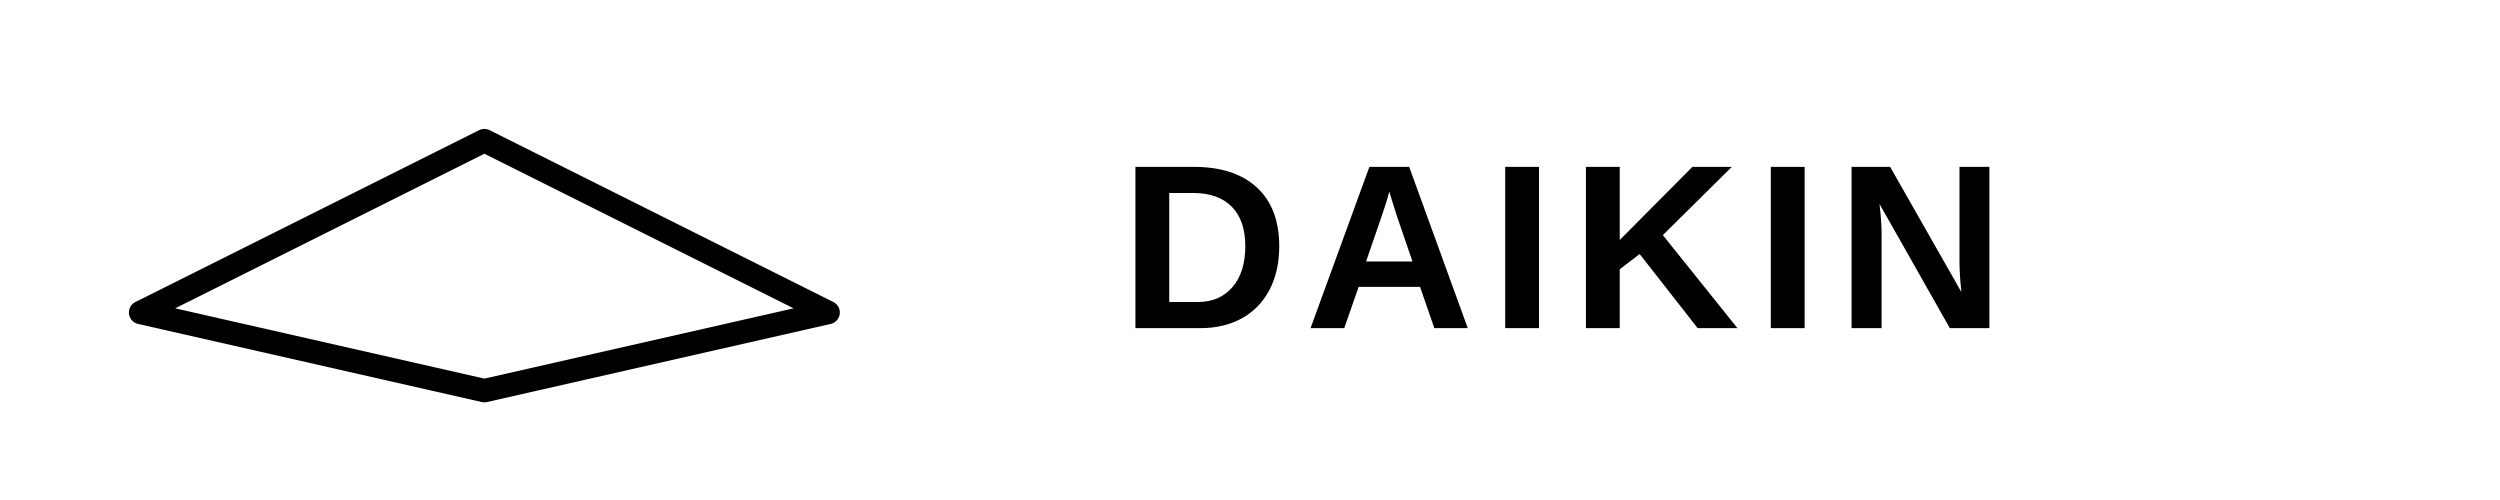
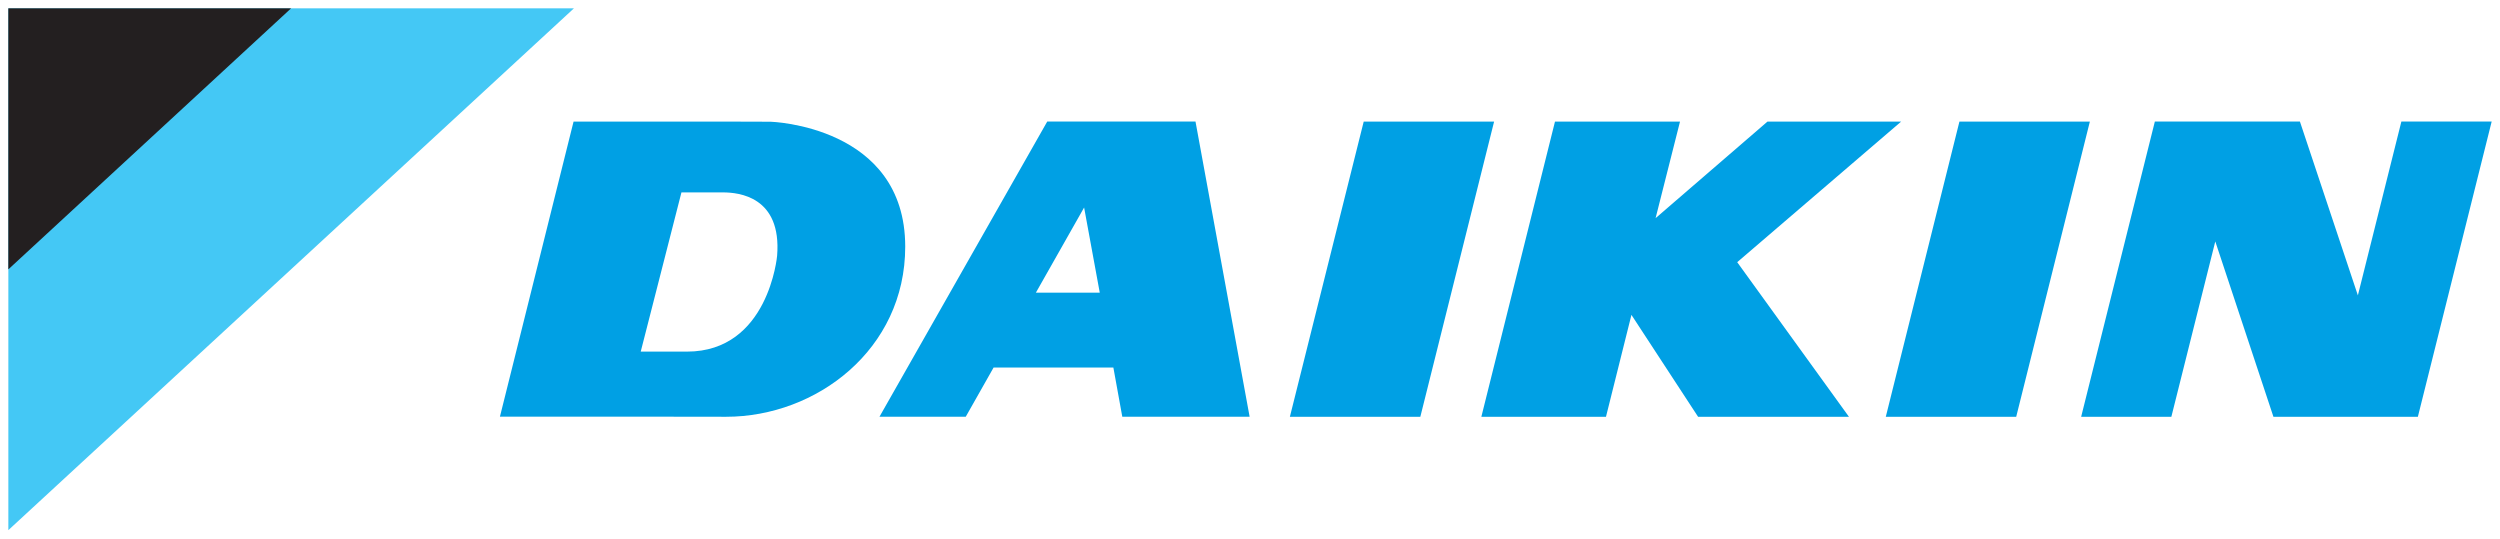
- <svg xmlns="http://www.w3.org/2000/svg" viewBox="0 0 320 64" role="img" aria-labelledby="title">
-   <path d="M18 40 L62 18 L106 40 L62 50 Z" fill="none" stroke="currentColor" stroke-width="3" stroke-linejoin="round" />
-   <text x="200" y="42" text-anchor="middle" font-family="Montserrat, Arial, sans-serif" font-size="30" font-weight="800" letter-spacing="2" fill="currentColor">DAIKIN</text>
+ <svg xmlns="http://www.w3.org/2000/svg" version="1.1" id="svg53084" viewBox="0 0 300 64.617" height="64.617" width="300">
+   <defs id="defs53086" />
+   <g transform="translate(-393.3641,-761.7702)" id="layer1">
+     <g transform="matrix(1.812145,0,0,-1.812145,462.2362,762.7702)" id="g53028">
+       <path id="path53030" style="fill:#44c8f5;fill-opacity:1;fill-rule:nonzero;stroke:none" d="m 0,0 -37.453,0 0,-34.554 L 0,0" />
+     </g>
+     <g transform="matrix(1.812145,0,0,-1.812145,428.2947,762.7702)" id="g53032">
+       <path id="path53034" style="fill:#231f20;fill-opacity:1;fill-rule:nonzero;stroke:none" d="m 0,0 -18.724,0 0,-17.285 L 0,0" />
+     </g>
+     <g transform="matrix(1.812145,0,0,-1.812145,557.0096,776.3613)" id="g53036">
+       <path id="path53038" style="fill:#00a0e4;fill-opacity:1;fill-rule:nonzero;stroke:none" d="m 0,0 -4.889,-19.547 8.638,0 L 8.634,0 0,0" />
+     </g>
+     <g transform="matrix(1.812145,0,0,-1.812145,521.2596,796.891)" id="g53040">
+       <path id="path53042" style="fill:#00a0e4;fill-opacity:1;fill-rule:nonzero;stroke:none" d="M 0,0 -1.981,0 1.213,5.639 2.249,0 0,0 Z m -1.229,11.331 -11.109,-19.546 5.713,0 1.844,3.258 7.931,0 0.591,-3.258 8.432,0 -3.584,19.546 -9.818,0" />
+     </g>
+     <g transform="matrix(1.812145,0,0,-1.812145,628.4951,776.3613)" id="g53044">
+       <path id="path53046" style="fill:#00a0e4;fill-opacity:1;fill-rule:nonzero;stroke:none" d="m 0,0 -4.876,-19.547 8.636,0 L 8.637,0 0,0" />
+     </g>
+     <g transform="matrix(1.812145,0,0,-1.812145,621.5002,776.3613)" id="g53048">
+       <path id="path53050" style="fill:#00a0e4;fill-opacity:1;fill-rule:nonzero;stroke:none" d="m 0,0 -8.851,0 -7.409,-6.394 1.617,6.394 -8.279,0 -4.876,-19.547 8.253,0 1.686,6.748 4.413,-6.748 9.99,0 L -10.855,-9.31 0,0" />
+     </g>
+     <g transform="matrix(1.812145,0,0,-1.812145,486.6186,792.4585)" id="g53052">
+       <path id="path53054" style="fill:#00a0e4;fill-opacity:1;fill-rule:nonzero;stroke:none" d="m 0,0 c 0,0 -0.561,-6.349 -5.971,-6.349 l -3.061,0 2.696,10.543 2.778,0 C -2.564,4.188 0.313,3.93 0,0 Z m -0.438,8.874 -2.234,0.007 -10.808,0 -4.876,-19.539 10.732,0 4.246,-0.006 c 5.978,0 11.861,4.45 11.861,11.266 0,8.02 -8.921,8.272 -8.921,8.272" />
+     </g>
+     <g transform="matrix(1.812145,0,0,-1.812145,681.5293,776.3558)" id="g53056">
+       <path id="path53058" style="fill:#00a0e4;fill-opacity:1;fill-rule:nonzero;stroke:none" d="M 0,0 -2.881,-11.51 -6.719,0 l -9.606,0 -4.88,-19.55 5.973,0 2.909,11.611 3.85,-11.611 9.565,0 L 5.979,0 0,0" />
+     </g>
+   </g>
</svg>
